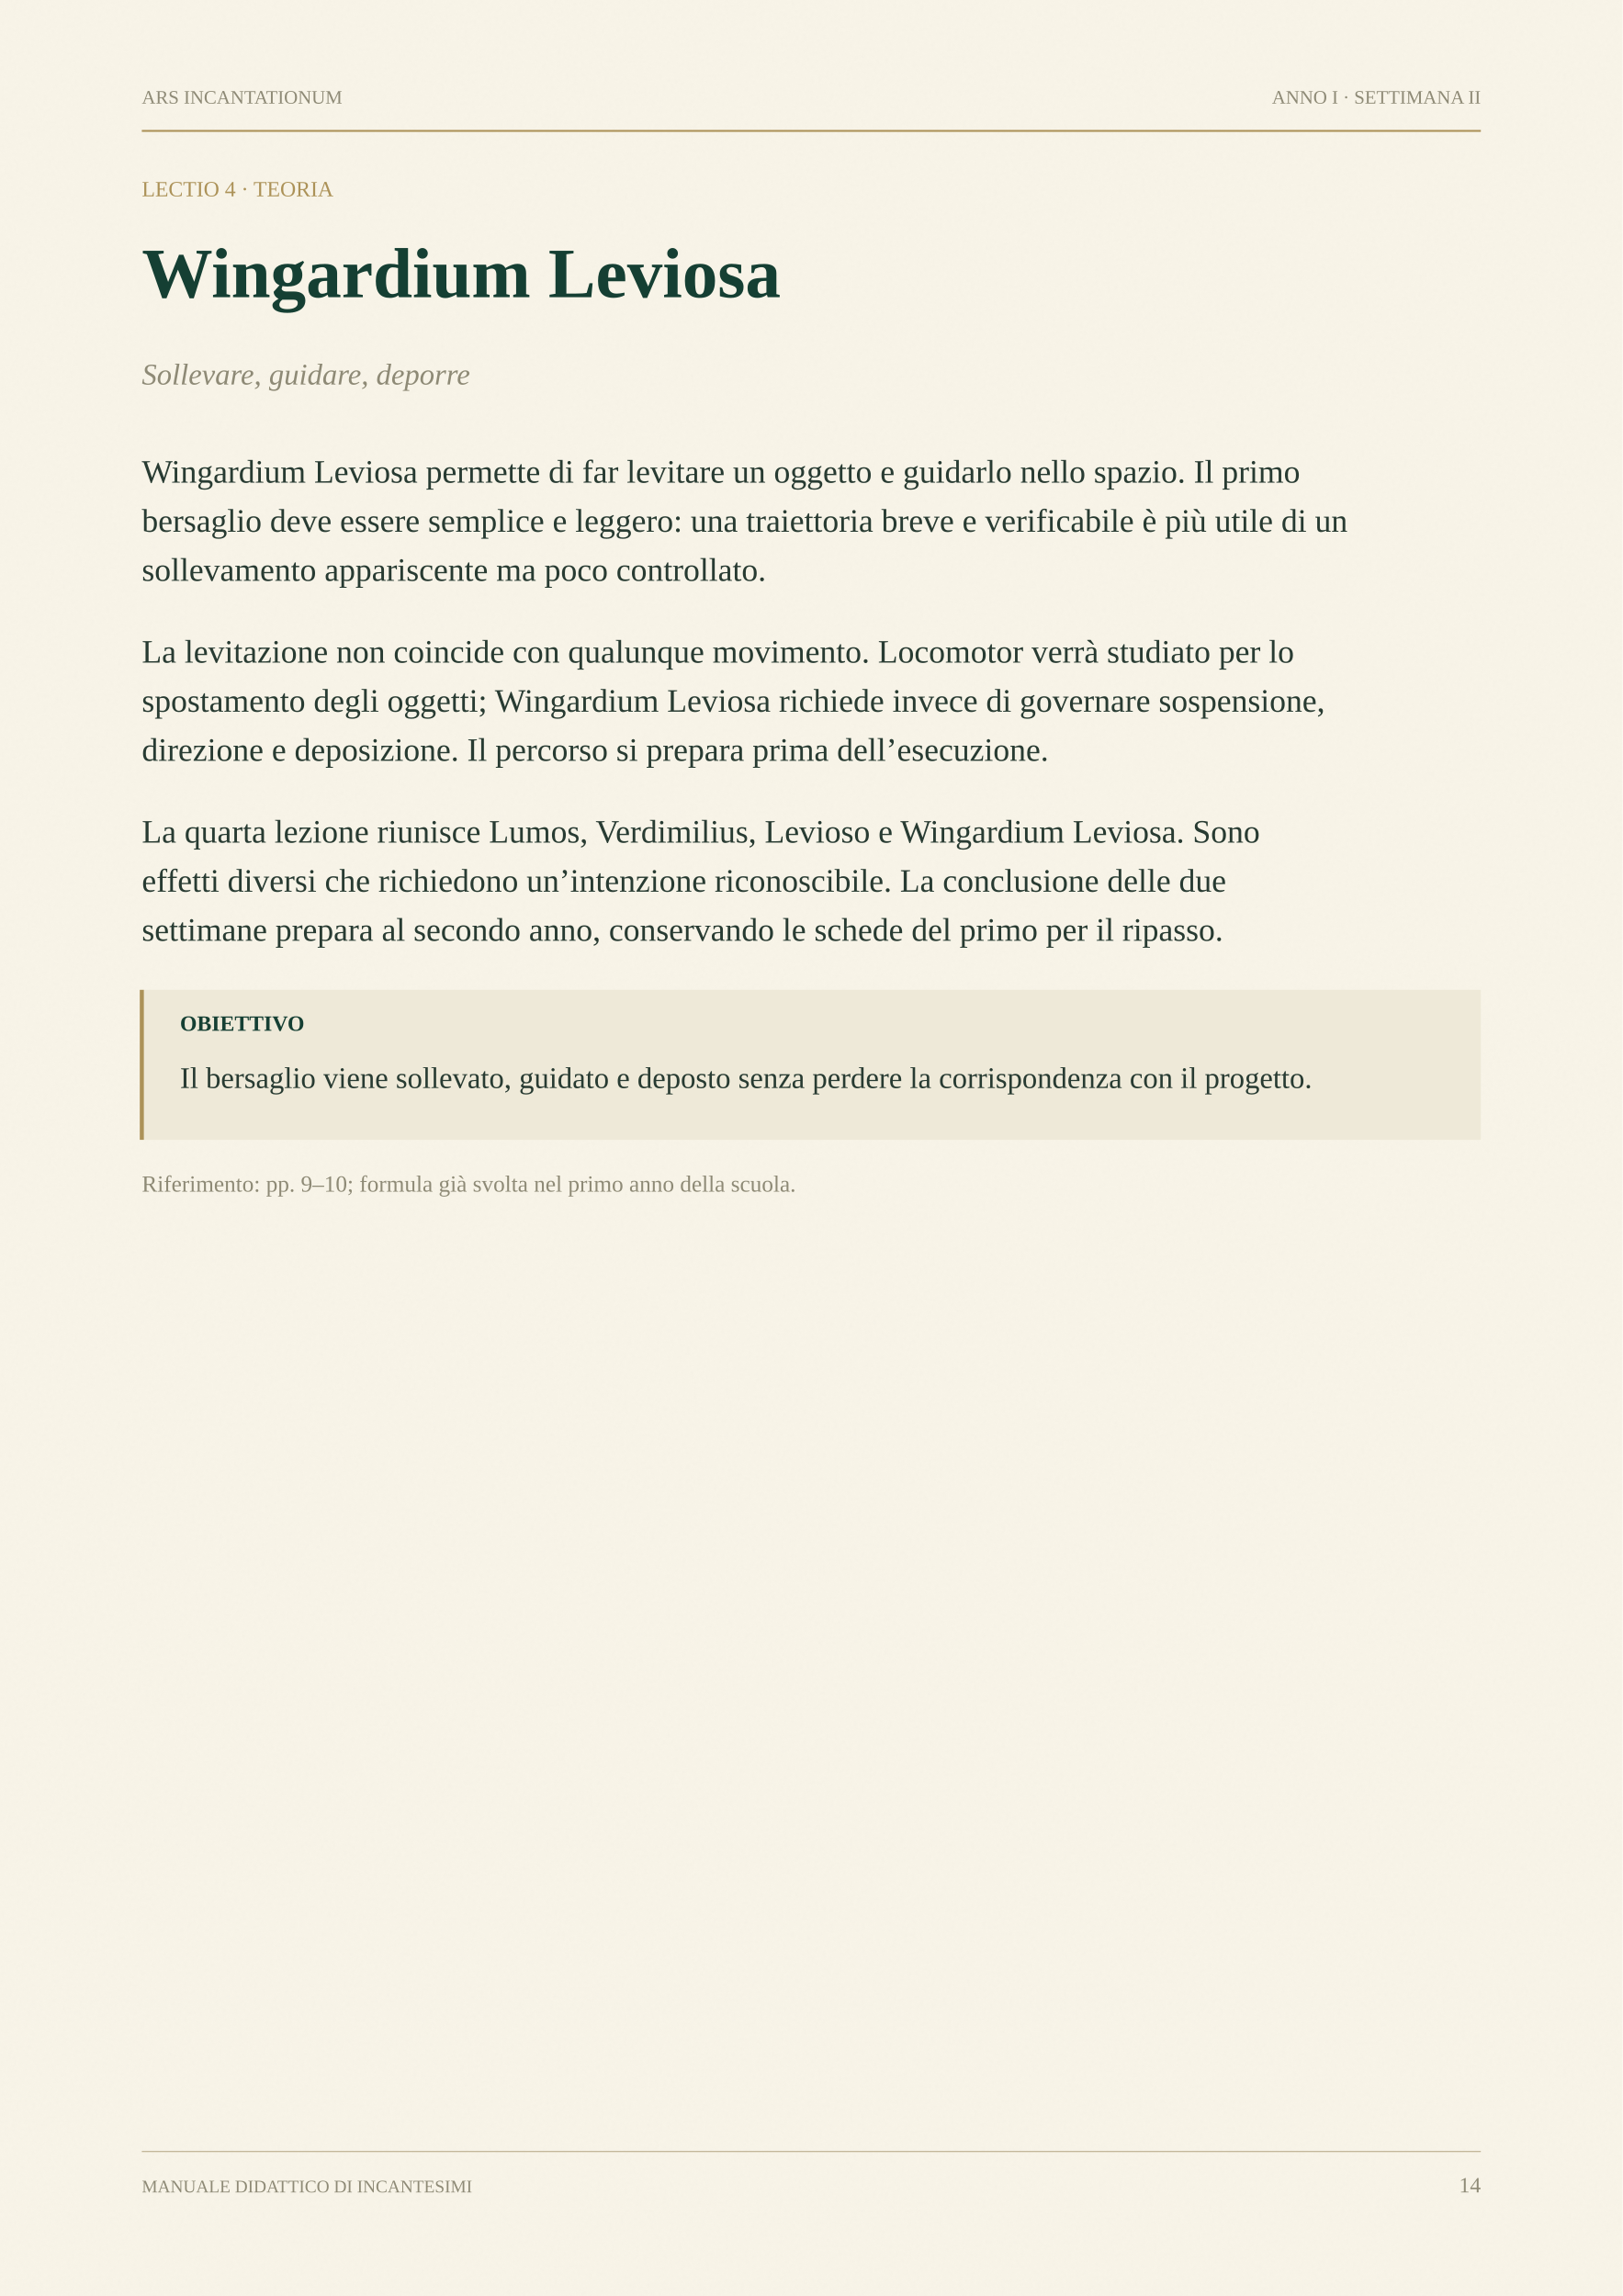
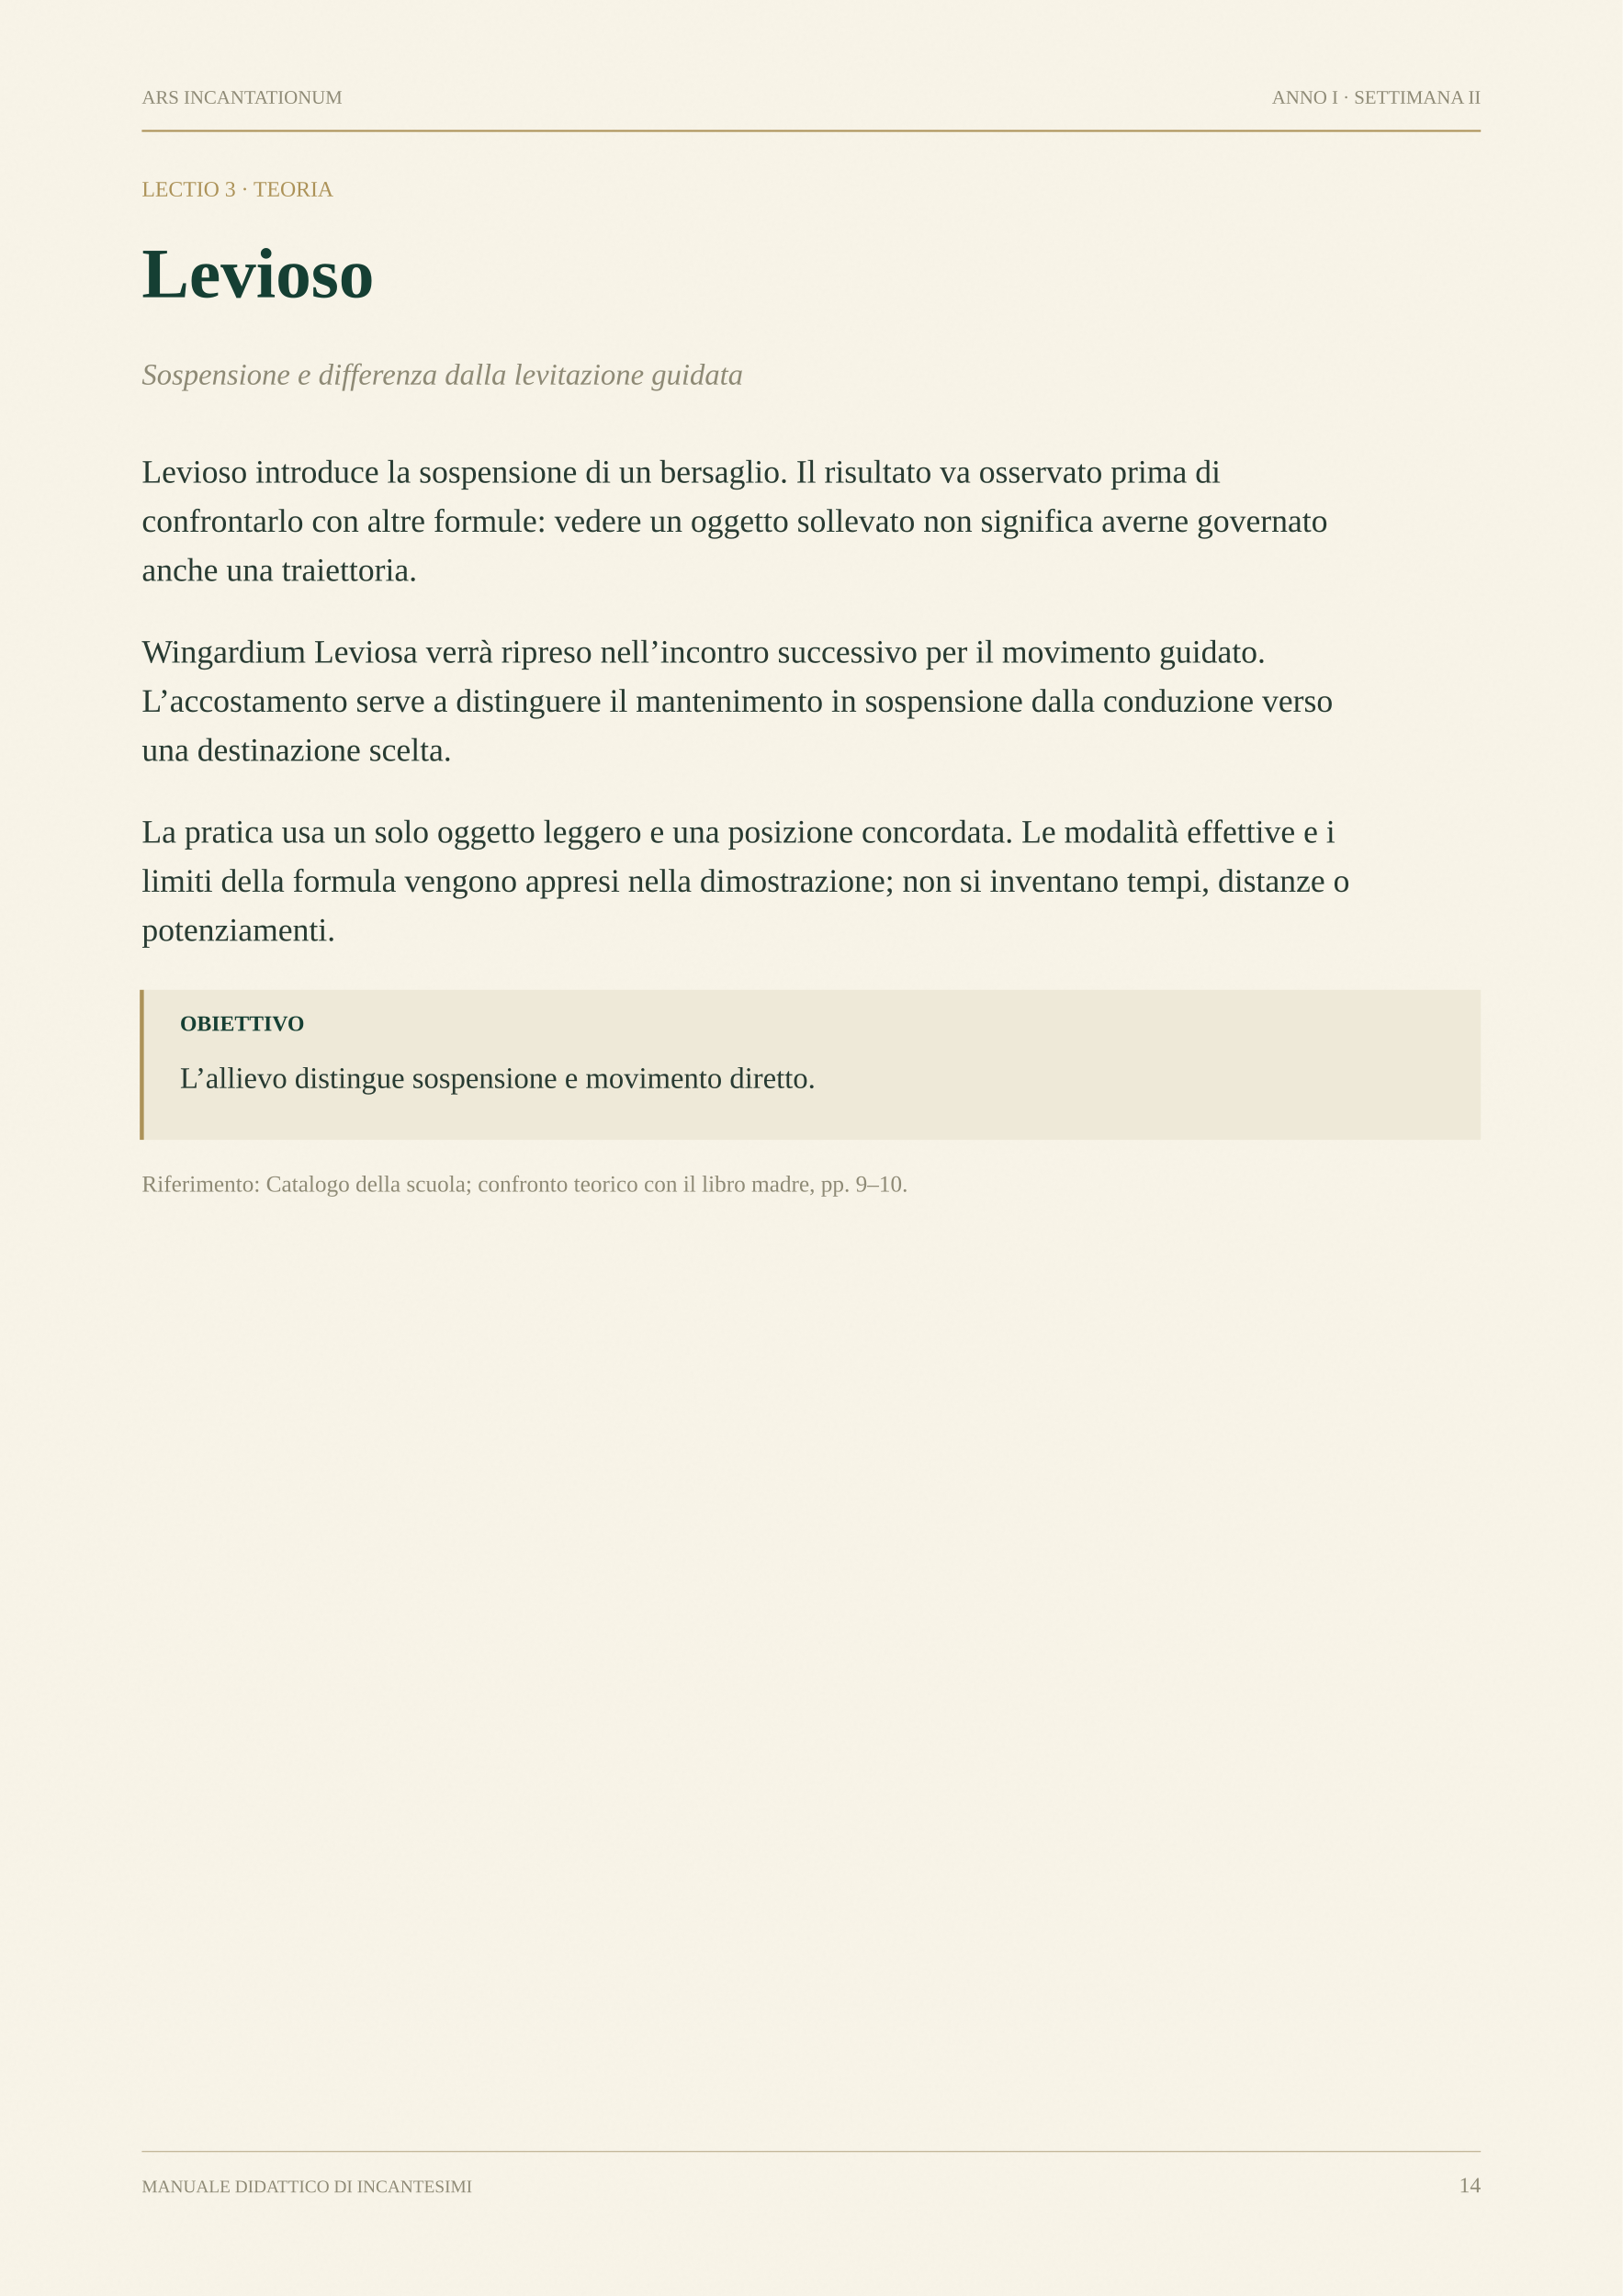
<svg xmlns="http://www.w3.org/2000/svg" width="595" height="842" viewBox="0 0 595 842">
  <defs>
    <filter id="grain">
      <feTurbulence type="fractalNoise" baseFrequency=".7" numOctaves="3" stitchTiles="stitch" />
      <feColorMatrix type="saturate" values="0" />
    </filter>
    <pattern id="paper" width="595" height="842" patternUnits="userSpaceOnUse">
      <rect width="595" height="842" filter="url(#grain)" opacity=".17" />
    </pattern>
    <linearGradient id="leather">
      <stop stop-color="#072a22" />
      <stop offset=".12" stop-color="#19483b" />
      <stop offset=".6" stop-color="#103c30" />
      <stop offset="1" stop-color="#05261e" />
    </linearGradient>
  </defs>
  <rect width="595" height="842" fill="#f8f4e8" />
  <rect width="595" height="842" fill="url(#paper)" opacity=".17" />
  <text x="52" y="38" font-family="Georgia, Times New Roman, serif" font-size="7" fill="#8e8a76">ARS INCANTATIONUM</text>
  <text x="543" y="38" font-family="Georgia, Times New Roman, serif" font-size="7" fill="#8e8a76" text-anchor="end">ANNO I · SETTIMANA II</text>
-   <text x="52" y="72" font-family="Georgia, Times New Roman, serif" font-size="8" fill="#ac9258">LECTIO 4 · TEORIA</text>
+   <text x="52" y="72" font-family="Georgia, Times New Roman, serif" font-size="8" fill="#ac9258">LECTIO 3 · TEORIA</text>
  <path d="M52 48H543" stroke="#ac9258" stroke-width=".7" />
-   <text x="52" y="109" font-family="Georgia, Times New Roman, serif" font-size="26" fill="#153f33" font-weight="bold">Wingardium Leviosa</text>
-   <text x="52" y="141" font-family="Georgia, Times New Roman, serif" font-size="11" fill="#8e8a76" font-style="italic">Sollevare, guidare, deporre</text>
-   <text x="52" y="177" font-family="Georgia, Times New Roman, serif" font-size="12" fill="#283b32">Wingardium Leviosa permette di far levitare un oggetto e guidarlo nello spazio. Il primo</text>
-   <text x="52" y="195" font-family="Georgia, Times New Roman, serif" font-size="12" fill="#283b32">bersaglio deve essere semplice e leggero: una traiettoria breve e verificabile è più utile di un</text>
-   <text x="52" y="213" font-family="Georgia, Times New Roman, serif" font-size="12" fill="#283b32">sollevamento appariscente ma poco controllato.</text>
-   <text x="52" y="243" font-family="Georgia, Times New Roman, serif" font-size="12" fill="#283b32">La levitazione non coincide con qualunque movimento. Locomotor verrà studiato per lo</text>
-   <text x="52" y="261" font-family="Georgia, Times New Roman, serif" font-size="12" fill="#283b32">spostamento degli oggetti; Wingardium Leviosa richiede invece di governare sospensione,</text>
-   <text x="52" y="279" font-family="Georgia, Times New Roman, serif" font-size="12" fill="#283b32">direzione e deposizione. Il percorso si prepara prima dell’esecuzione.</text>
-   <text x="52" y="309" font-family="Georgia, Times New Roman, serif" font-size="12" fill="#283b32">La quarta lezione riunisce Lumos, Verdimilius, Levioso e Wingardium Leviosa. Sono</text>
-   <text x="52" y="327" font-family="Georgia, Times New Roman, serif" font-size="12" fill="#283b32">effetti diversi che richiedono un’intenzione riconoscibile. La conclusione delle due</text>
-   <text x="52" y="345" font-family="Georgia, Times New Roman, serif" font-size="12" fill="#283b32">settimane prepara al secondo anno, conservando le schede del primo per il ripasso.</text>
+   <text x="52" y="109" font-family="Georgia, Times New Roman, serif" font-size="26" fill="#153f33" font-weight="bold">Levioso</text>
+   <text x="52" y="141" font-family="Georgia, Times New Roman, serif" font-size="11" fill="#8e8a76" font-style="italic">Sospensione e differenza dalla levitazione guidata</text>
+   <text x="52" y="177" font-family="Georgia, Times New Roman, serif" font-size="12" fill="#283b32">Levioso introduce la sospensione di un bersaglio. Il risultato va osservato prima di</text>
+   <text x="52" y="195" font-family="Georgia, Times New Roman, serif" font-size="12" fill="#283b32">confrontarlo con altre formule: vedere un oggetto sollevato non significa averne governato</text>
+   <text x="52" y="213" font-family="Georgia, Times New Roman, serif" font-size="12" fill="#283b32">anche una traiettoria.</text>
+   <text x="52" y="243" font-family="Georgia, Times New Roman, serif" font-size="12" fill="#283b32">Wingardium Leviosa verrà ripreso nell’incontro successivo per il movimento guidato.</text>
+   <text x="52" y="261" font-family="Georgia, Times New Roman, serif" font-size="12" fill="#283b32">L’accostamento serve a distinguere il mantenimento in sospensione dalla conduzione verso</text>
+   <text x="52" y="279" font-family="Georgia, Times New Roman, serif" font-size="12" fill="#283b32">una destinazione scelta.</text>
+   <text x="52" y="309" font-family="Georgia, Times New Roman, serif" font-size="12" fill="#283b32">La pratica usa un solo oggetto leggero e una posizione concordata. Le modalità effettive e i</text>
+   <text x="52" y="327" font-family="Georgia, Times New Roman, serif" font-size="12" fill="#283b32">limiti della formula vengono appresi nella dimostrazione; non si inventano tempi, distanze o</text>
+   <text x="52" y="345" font-family="Georgia, Times New Roman, serif" font-size="12" fill="#283b32">potenziamenti.</text>
  <rect x="52" y="363" width="491" height="55" fill="#eee9d8" />
  <path d="M52 363v55" stroke="#ac9258" stroke-width="1.5" />
  <text x="66" y="378" font-family="Georgia, Times New Roman, serif" font-size="8" fill="#153f33" font-weight="bold">OBIETTIVO</text>
-   <text x="66" y="399" font-family="Georgia, Times New Roman, serif" font-size="11" fill="#283b32">Il bersaglio viene sollevato, guidato e deposto senza perdere la corrispondenza con il progetto.</text>
-   <text x="52" y="437" font-family="Georgia, Times New Roman, serif" font-size="8.5" fill="#8e8a76">Riferimento: pp. 9–10; formula già svolta nel primo anno della scuola.</text>
+   <text x="66" y="399" font-family="Georgia, Times New Roman, serif" font-size="11" fill="#283b32">L’allievo distingue sospensione e movimento diretto.</text>
+   <text x="52" y="437" font-family="Georgia, Times New Roman, serif" font-size="8.5" fill="#8e8a76">Riferimento: Catalogo della scuola; confronto teorico con il libro madre, pp. 9–10.</text>
  <path d="M52 789H543" stroke="#c3b89b" stroke-width=".45" />
  <text x="52" y="804" font-family="Georgia, Times New Roman, serif" font-size="6.5" fill="#8e8a76">MANUALE DIDATTICO DI INCANTESIMI</text>
  <text x="543" y="804" font-family="Georgia, Times New Roman, serif" font-size="8" fill="#8e8a76" text-anchor="end">14</text>
</svg>
